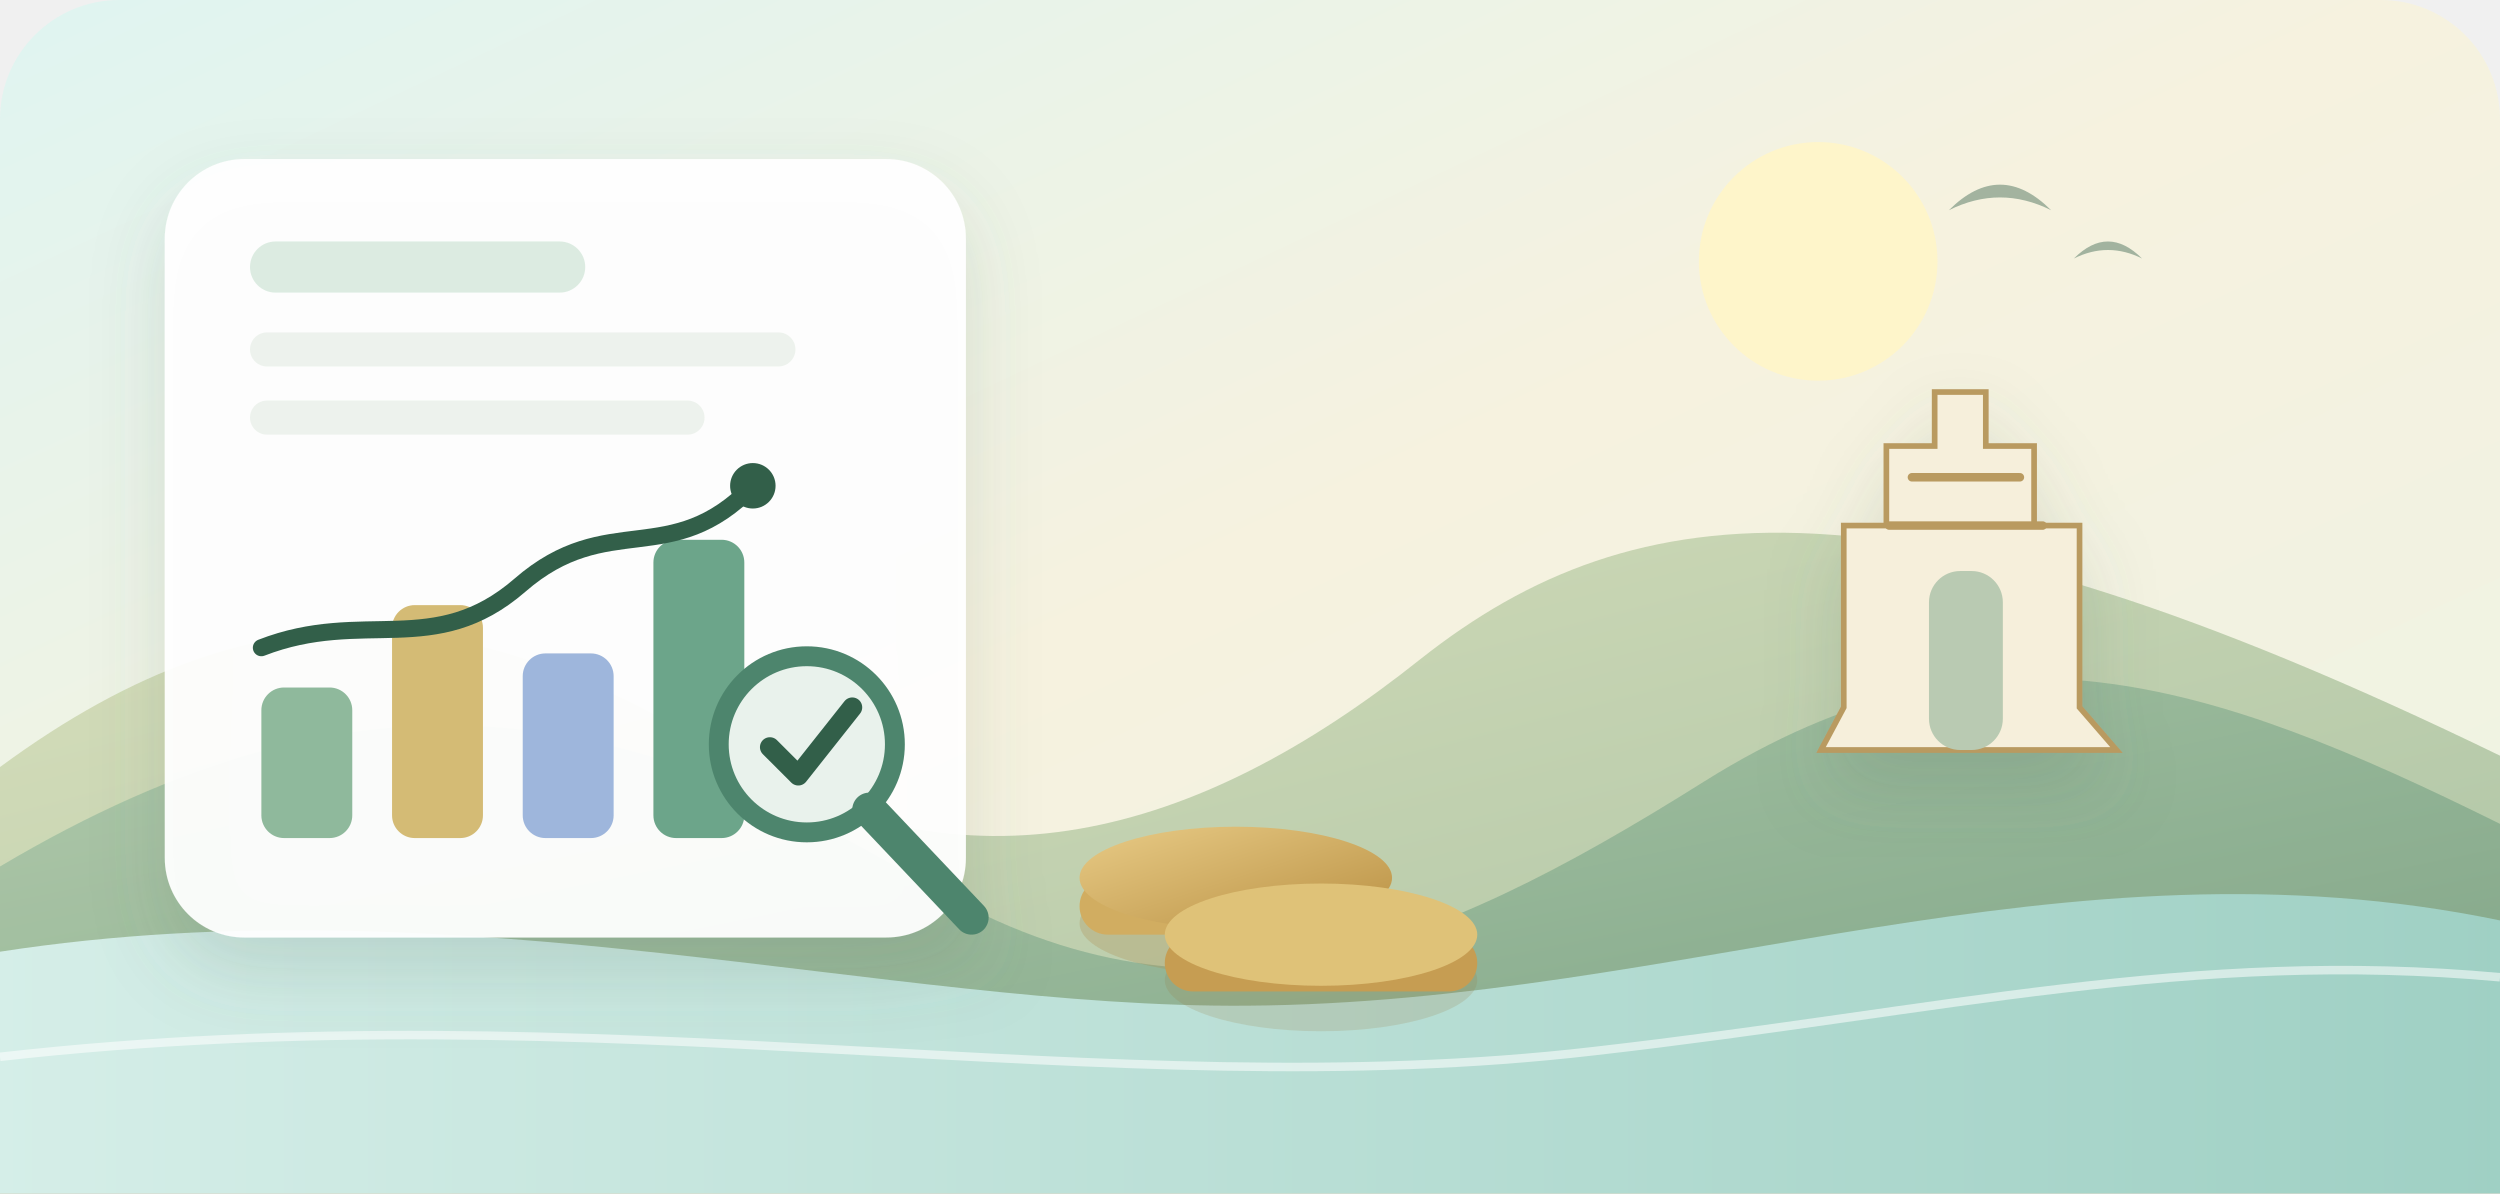
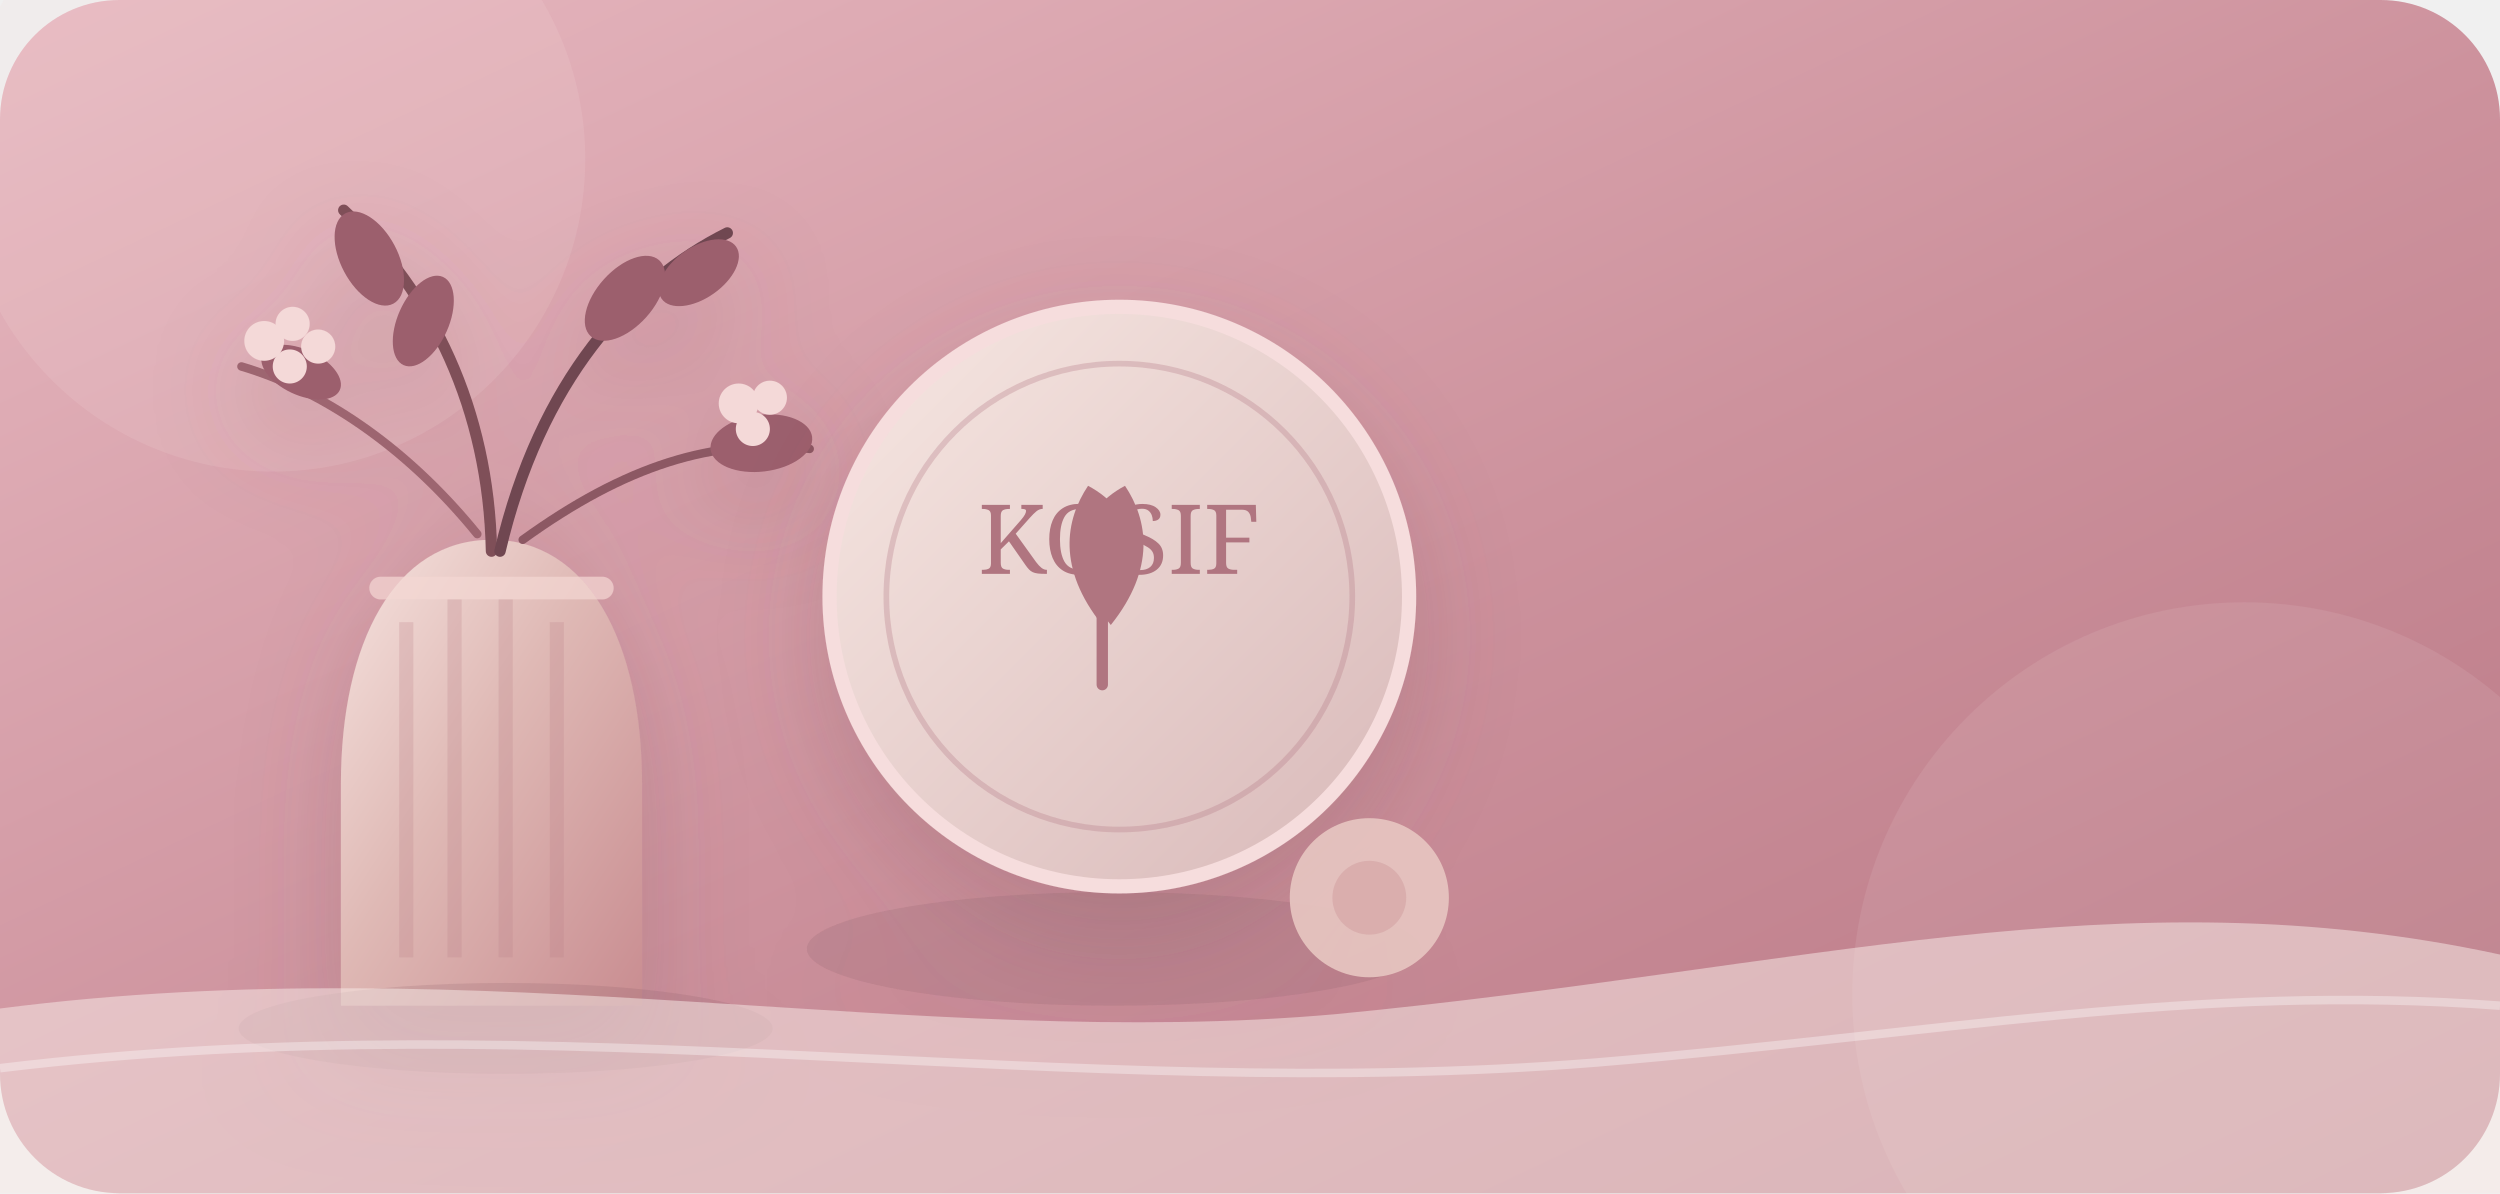
- <svg xmlns="http://www.w3.org/2000/svg" viewBox="0 0 880 420" role="img" aria-label="KOSIF calm accounting and audit landscape">
+ <svg xmlns="http://www.w3.org/2000/svg" viewBox="0 0 880 420" role="img" aria-label="KOSIF rose calm accounting and audit still life">
  <defs>
-     <linearGradient id="sky" x1="0" y1="0" x2="1" y2="1">
-       <stop stop-color="#dff4f1" />
-       <stop offset=".48" stop-color="#f6f2df" />
-       <stop offset="1" stop-color="#edf3e4" />
+     <linearGradient id="bg" x1="0" y1="0" x2="1" y2="1">
+       <stop stop-color="#e7b8c0" />
+       <stop offset=".52" stop-color="#cd929d" />
+       <stop offset="1" stop-color="#b97784" />
    </linearGradient>
-     <linearGradient id="hill1" x1="0" y1="0" x2="1" y2="1">
-       <stop stop-color="#afcaaa" />
-       <stop offset="1" stop-color="#789f82" />
+     <linearGradient id="vase" x1="0" y1="0" x2="1" y2="1">
+       <stop stop-color="#f6e3df" />
+       <stop offset=".45" stop-color="#dfb9b5" />
+       <stop offset="1" stop-color="#c98d91" />
    </linearGradient>
-     <linearGradient id="hill2" x1="0" y1="0" x2="1" y2="1">
-       <stop stop-color="#d8dfbb" />
-       <stop offset="1" stop-color="#a8c1a3" />
-     </linearGradient>
-     <linearGradient id="water" x1="0" y1="0" x2="1" y2="0">
-       <stop stop-color="#d5eee8" />
-       <stop offset="1" stop-color="#9fd0c4" />
-     </linearGradient>
-     <linearGradient id="gold" x1="0" y1="0" x2="1" y2="1">
-       <stop stop-color="#e8cb86" />
-       <stop offset="1" stop-color="#b99043" />
+     <linearGradient id="disc" x1="0" y1="0" x2="1" y2="1">
+       <stop stop-color="#f7e8e3" />
+       <stop offset="1" stop-color="#d8b8b8" />
    </linearGradient>
    <filter id="shadow" x="-30%" y="-30%" width="160%" height="160%">
-       <feDropShadow dx="0" dy="12" stdDeviation="13" flood-color="#53715f" flood-opacity=".18" />
+       <feDropShadow dx="0" dy="14" stdDeviation="18" flood-color="#774b55" flood-opacity=".22" />
    </filter>
  </defs>
-   <rect width="880" height="420" rx="42" fill="url(#sky)" />
-   <circle cx="640" cy="92" r="42" fill="#fff5c8" opacity=".9" />
-   <g fill="#6f8d78" opacity=".62">
-     <path d="M686 74q18-18 36 0q-18-9-36 0z" />
-     <path d="M730 91q12-12 24 0q-12-6-24 0z" />
+   <rect width="880" height="420" rx="42" fill="url(#bg)" />
+   <circle cx="96" cy="56" r="110" fill="#f5d8da" opacity=".16" />
+   <circle cx="790" cy="350" r="138" fill="#f7e7e7" opacity=".10" />
+   <g transform="translate(78 72)" filter="url(#shadow)">
+     <path d="M42 204c0-50 19-86 53-86s53 36 53 86v78H42z" fill="url(#vase)" />
+     <path d="M56 135h78" stroke="#f3d7d3" stroke-width="8" stroke-linecap="round" opacity=".7" />
+     <path d="M65 147v118M82 139v126M100 139v126M118 147v118" stroke="#b87e87" stroke-width="5" opacity=".24" />
+     <g fill="none" stroke-linecap="round">
+       <path d="M95 122C94 72 74 31 43 2" stroke="#7f4f59" stroke-width="4" />
+       <path d="M98 122C112 62 144 27 178 10" stroke="#6f4651" stroke-width="4" />
+       <path d="M90 116C64 84 34 65 7 57" stroke="#9d6570" stroke-width="3" />
+       <path d="M106 118C142 92 173 82 207 86" stroke="#8c5864" stroke-width="3" />
+     </g>
+     <g fill="#9c5e6d">
+       <ellipse cx="52" cy="19" rx="10" ry="18" transform="rotate(-28 52 19)" />
+       <ellipse cx="71" cy="41" rx="9" ry="17" transform="rotate(24 71 41)" />
+       <ellipse cx="142" cy="33" rx="10" ry="18" transform="rotate(42 142 33)" />
+       <ellipse cx="168" cy="24" rx="9" ry="16" transform="rotate(55 168 24)" />
+       <ellipse cx="190" cy="84" rx="10" ry="18" transform="rotate(83 190 84)" />
+       <ellipse cx="28" cy="59" rx="8" ry="15" transform="rotate(-65 28 59)" />
+     </g>
+     <g fill="#f4d9d8">
+       <circle cx="15" cy="48" r="7" />
+       <circle cx="25" cy="42" r="6" />
+       <circle cx="34" cy="50" r="6" />
+       <circle cx="24" cy="57" r="6" />
+       <circle cx="182" cy="70" r="7" />
+       <circle cx="193" cy="68" r="6" />
+       <circle cx="187" cy="79" r="6" />
+     </g>
+     <ellipse cx="100" cy="290" rx="94" ry="16" fill="#7c4d57" opacity=".16" />
  </g>
-   <path d="M0 270C95 200 170 214 256 266c84 51 165 29 244-34 76-60 168-69 380 34v154H0z" fill="url(#hill2)" />
-   <path d="M0 305c128-76 219-57 324 5 98 59 179 26 276-35 99-62 177-36 280 15v130H0z" fill="url(#hill1)" opacity=".96" />
-   <path d="M0 335c162-25 312 20 439 19 153-1 287-62 441-30v96H0z" fill="url(#water)" />
-   <path d="M0 372c213-24 389 18 561-2 123-14 210-36 319-26" fill="none" stroke="#fff" stroke-width="3" opacity=".55" />
-   <g transform="translate(572 138)" filter="url(#shadow)">
-     <path d="M69 126h104l-13-15v-64h-16V19h-17V0h-18v19H92v28H77v64z" fill="#f6efdb" stroke="#b99a61" stroke-width="2" />
-     <rect x="107" y="63" width="26" height="63" rx="11" fill="#b9cab2" />
-     <path d="M93 47h54M101 30h38" stroke="#b99a61" stroke-width="3" stroke-linecap="round" />
-   </g>
-   <g transform="translate(58 56)" filter="url(#shadow)">
-     <rect width="282" height="274" rx="28" fill="#fff" opacity=".94" />
-     <rect x="30" y="29" width="118" height="18" rx="9" fill="#dcebe1" />
-     <rect x="30" y="61" width="192" height="12" rx="6" fill="#edf2ed" />
-     <rect x="30" y="85" width="160" height="12" rx="6" fill="#edf2ed" />
-     <g transform="translate(34 132)">
-       <rect y="54" width="32" height="53" rx="8" fill="#8fb99c" />
-       <rect x="46" y="25" width="32" height="82" rx="8" fill="#d4bb75" />
-       <rect x="92" y="42" width="32" height="65" rx="8" fill="#9eb6dc" />
-       <rect x="138" y="2" width="32" height="105" rx="8" fill="#6ca58a" />
-       <path d="M0 40c36-14 61 4 91-22 31-27 53-5 82-35" fill="none" stroke="#315f4a" stroke-width="6" stroke-linecap="round" />
-       <circle cx="173" cy="-17" r="8" fill="#315f4a" />
-     </g>
-     <g transform="translate(190 170)">
-       <circle cx="36" cy="36" r="31" fill="#e9f2ec" stroke="#4e856d" stroke-width="7" />
-       <path d="M58 59l36 38" stroke="#4e856d" stroke-width="12" stroke-linecap="round" />
-       <path d="M23 37l10 10 19-24" fill="none" stroke="#315f4a" stroke-width="7" stroke-linecap="round" stroke-linejoin="round" />
+   <g transform="translate(284 104)" filter="url(#shadow)">
+     <ellipse cx="108" cy="230" rx="108" ry="20" fill="#774b55" opacity=".15" />
+     <circle cx="110" cy="106" r="102" fill="url(#disc)" stroke="#f6dddd" stroke-width="5" />
+     <circle cx="110" cy="106" r="82" fill="none" stroke="#b57a86" stroke-width="2" opacity=".32" />
+     <text x="110" y="98" text-anchor="middle" font-family="Georgia,serif" font-size="34" fill="#b07580">KOSIF</text>
+     <g transform="translate(104 116)" fill="#b07580">
+       <path d="M0 0c-16-20-13-37-5-49 17 9 22 28 5 49z" />
+       <path d="M3 0c16-20 13-37 5-49-17 9-22 28-5 49z" />
+       <rect x="-2" y="-5" width="4" height="28" rx="2" />
    </g>
  </g>
-   <g transform="translate(380 297)">
-     <ellipse cx="55" cy="28" rx="55" ry="18" fill="#aa8745" opacity=".26" />
-     <rect y="12" width="110" height="20" rx="10" fill="#d1ad61" />
-     <ellipse cx="55" cy="12" rx="55" ry="18" fill="url(#gold)" />
-     <ellipse cx="85" cy="48" rx="55" ry="18" fill="#98763b" opacity=".18" />
-     <rect x="30" y="32" width="110" height="20" rx="10" fill="#c69d52" />
-     <ellipse cx="85" cy="32" rx="55" ry="18" fill="#dfc278" />
-   </g>
+   <circle cx="482" cy="316" r="28" fill="#e6c4bf" opacity=".94" />
+   <circle cx="482" cy="316" r="13" fill="#d5a7a7" opacity=".7" />
+   <path d="M0 355c170-22 324 15 470 2 166-16 276-50 410-21v84H0z" fill="#f8e9e7" opacity=".52" />
+   <path d="M0 376c198-24 375 13 562-2 120-10 211-28 318-20" fill="none" stroke="#fff" stroke-width="3" opacity=".34" />
</svg>
